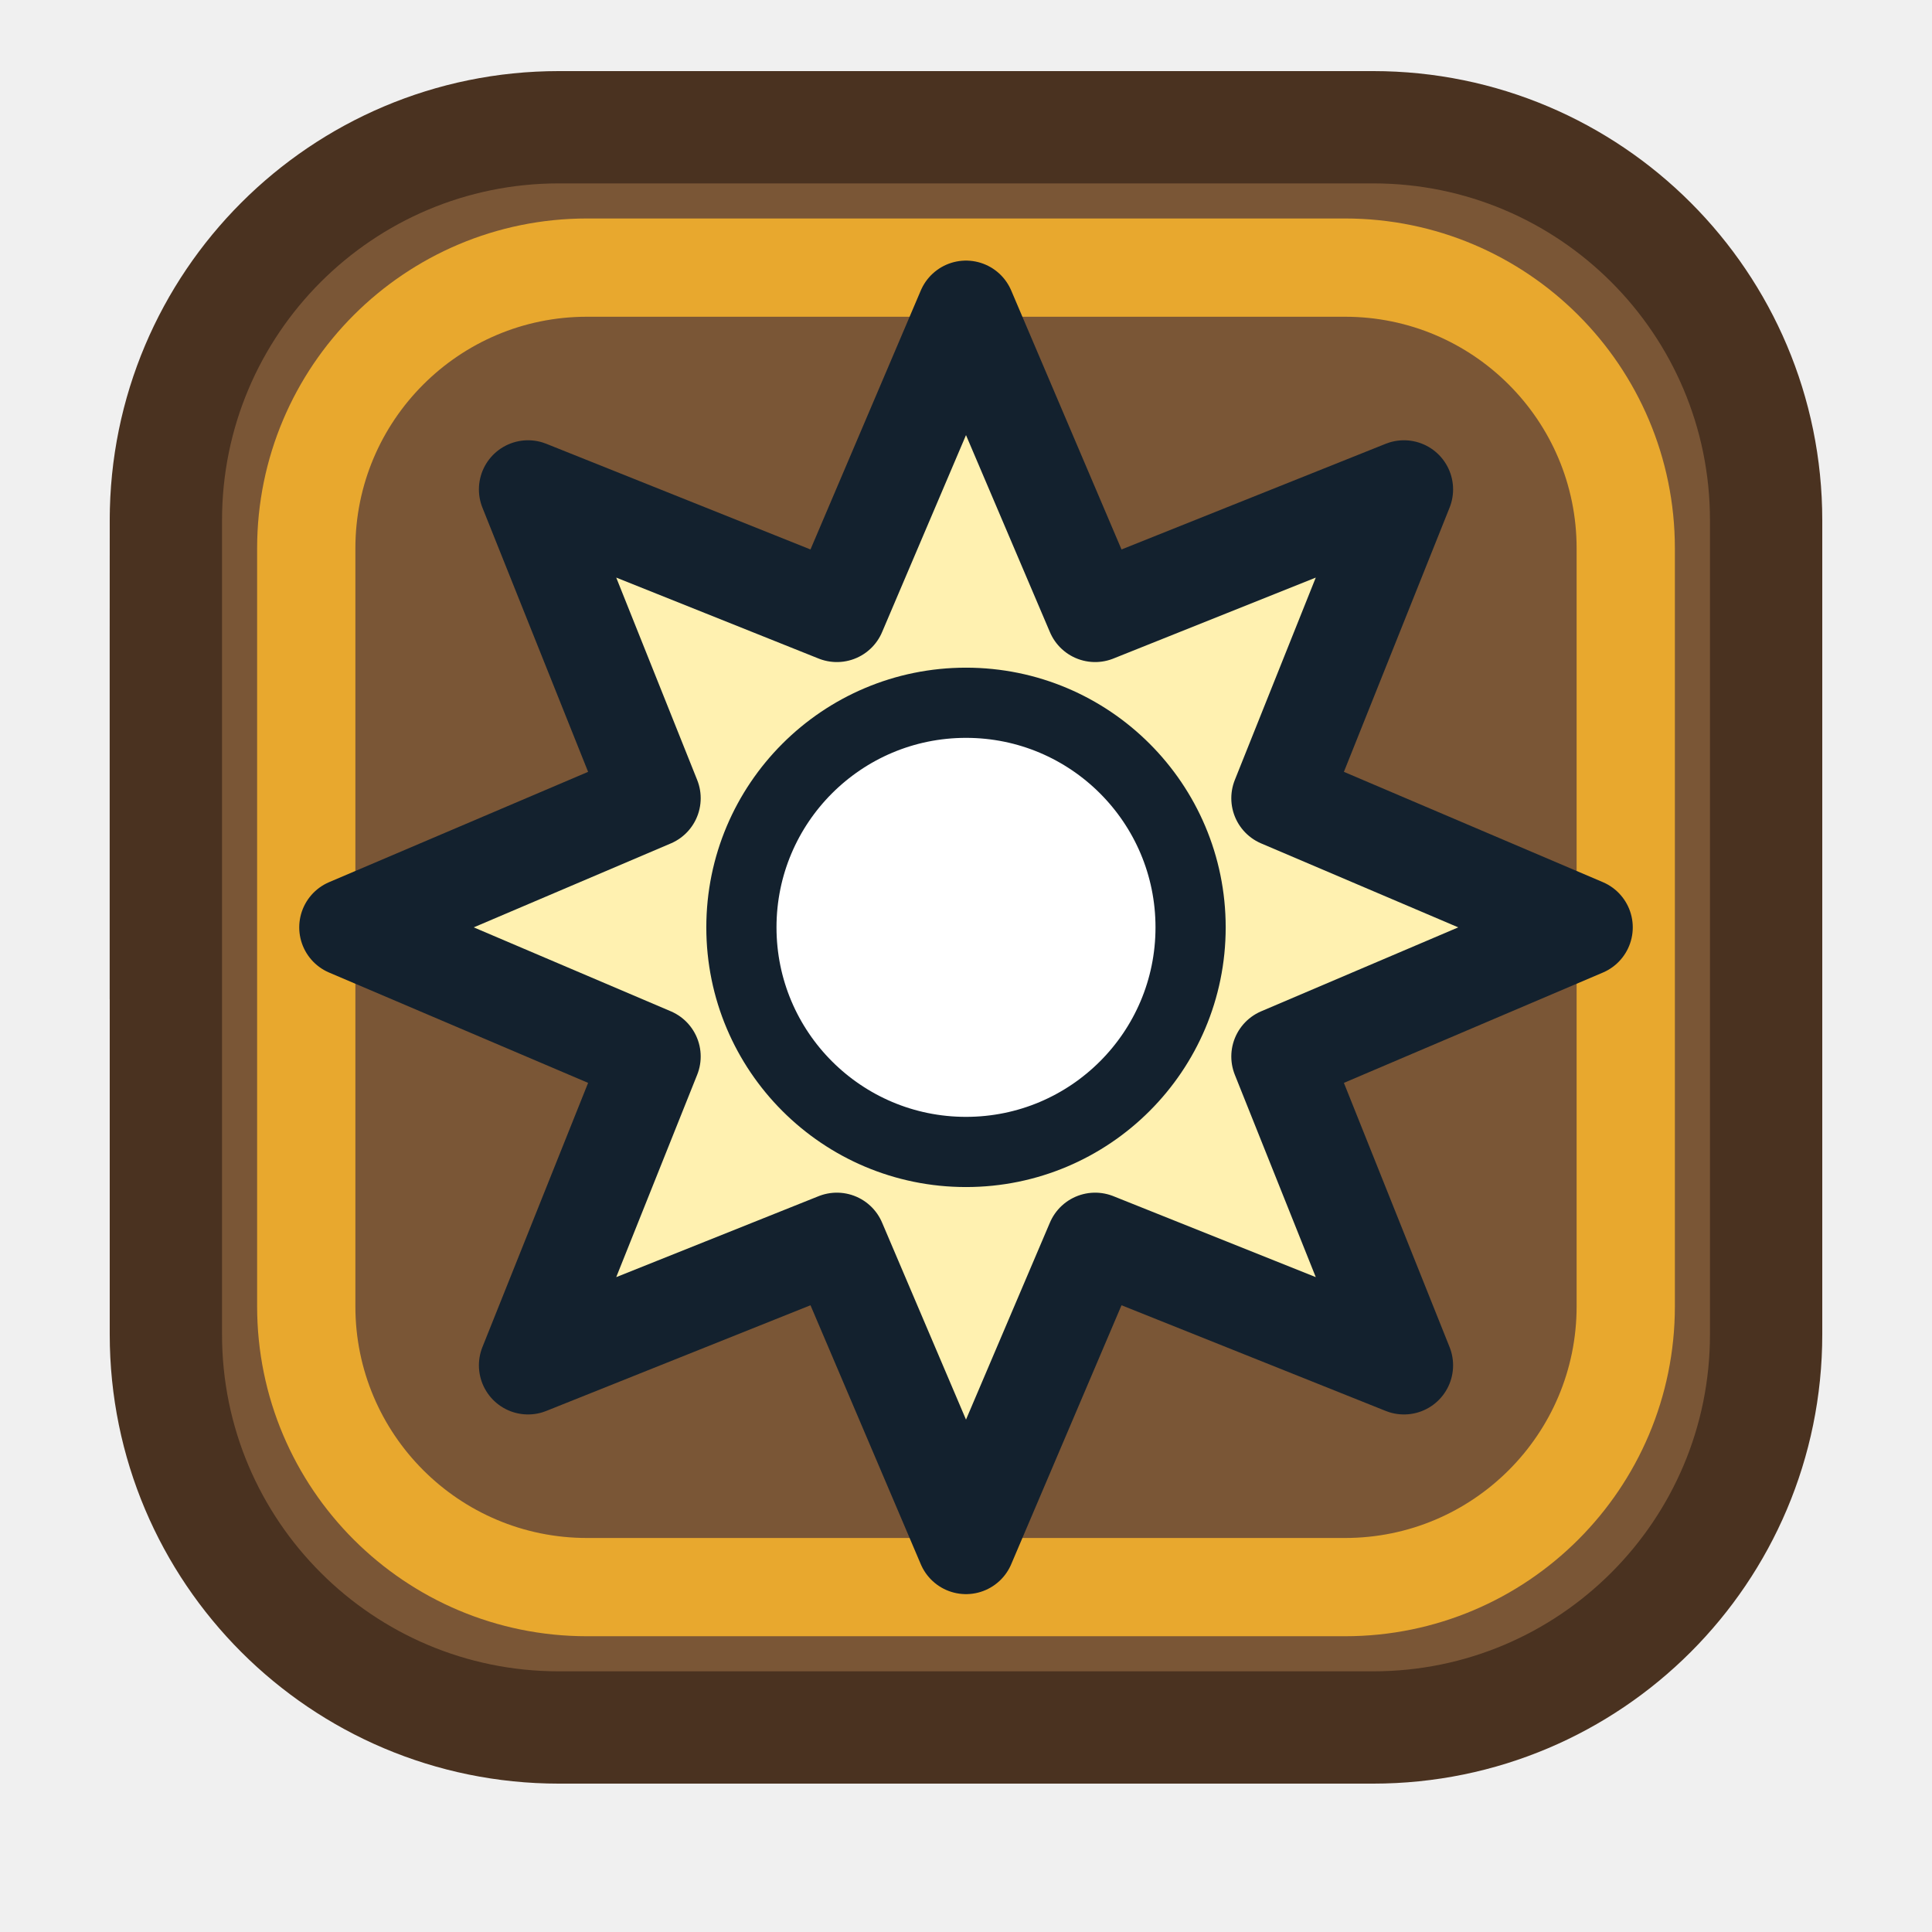
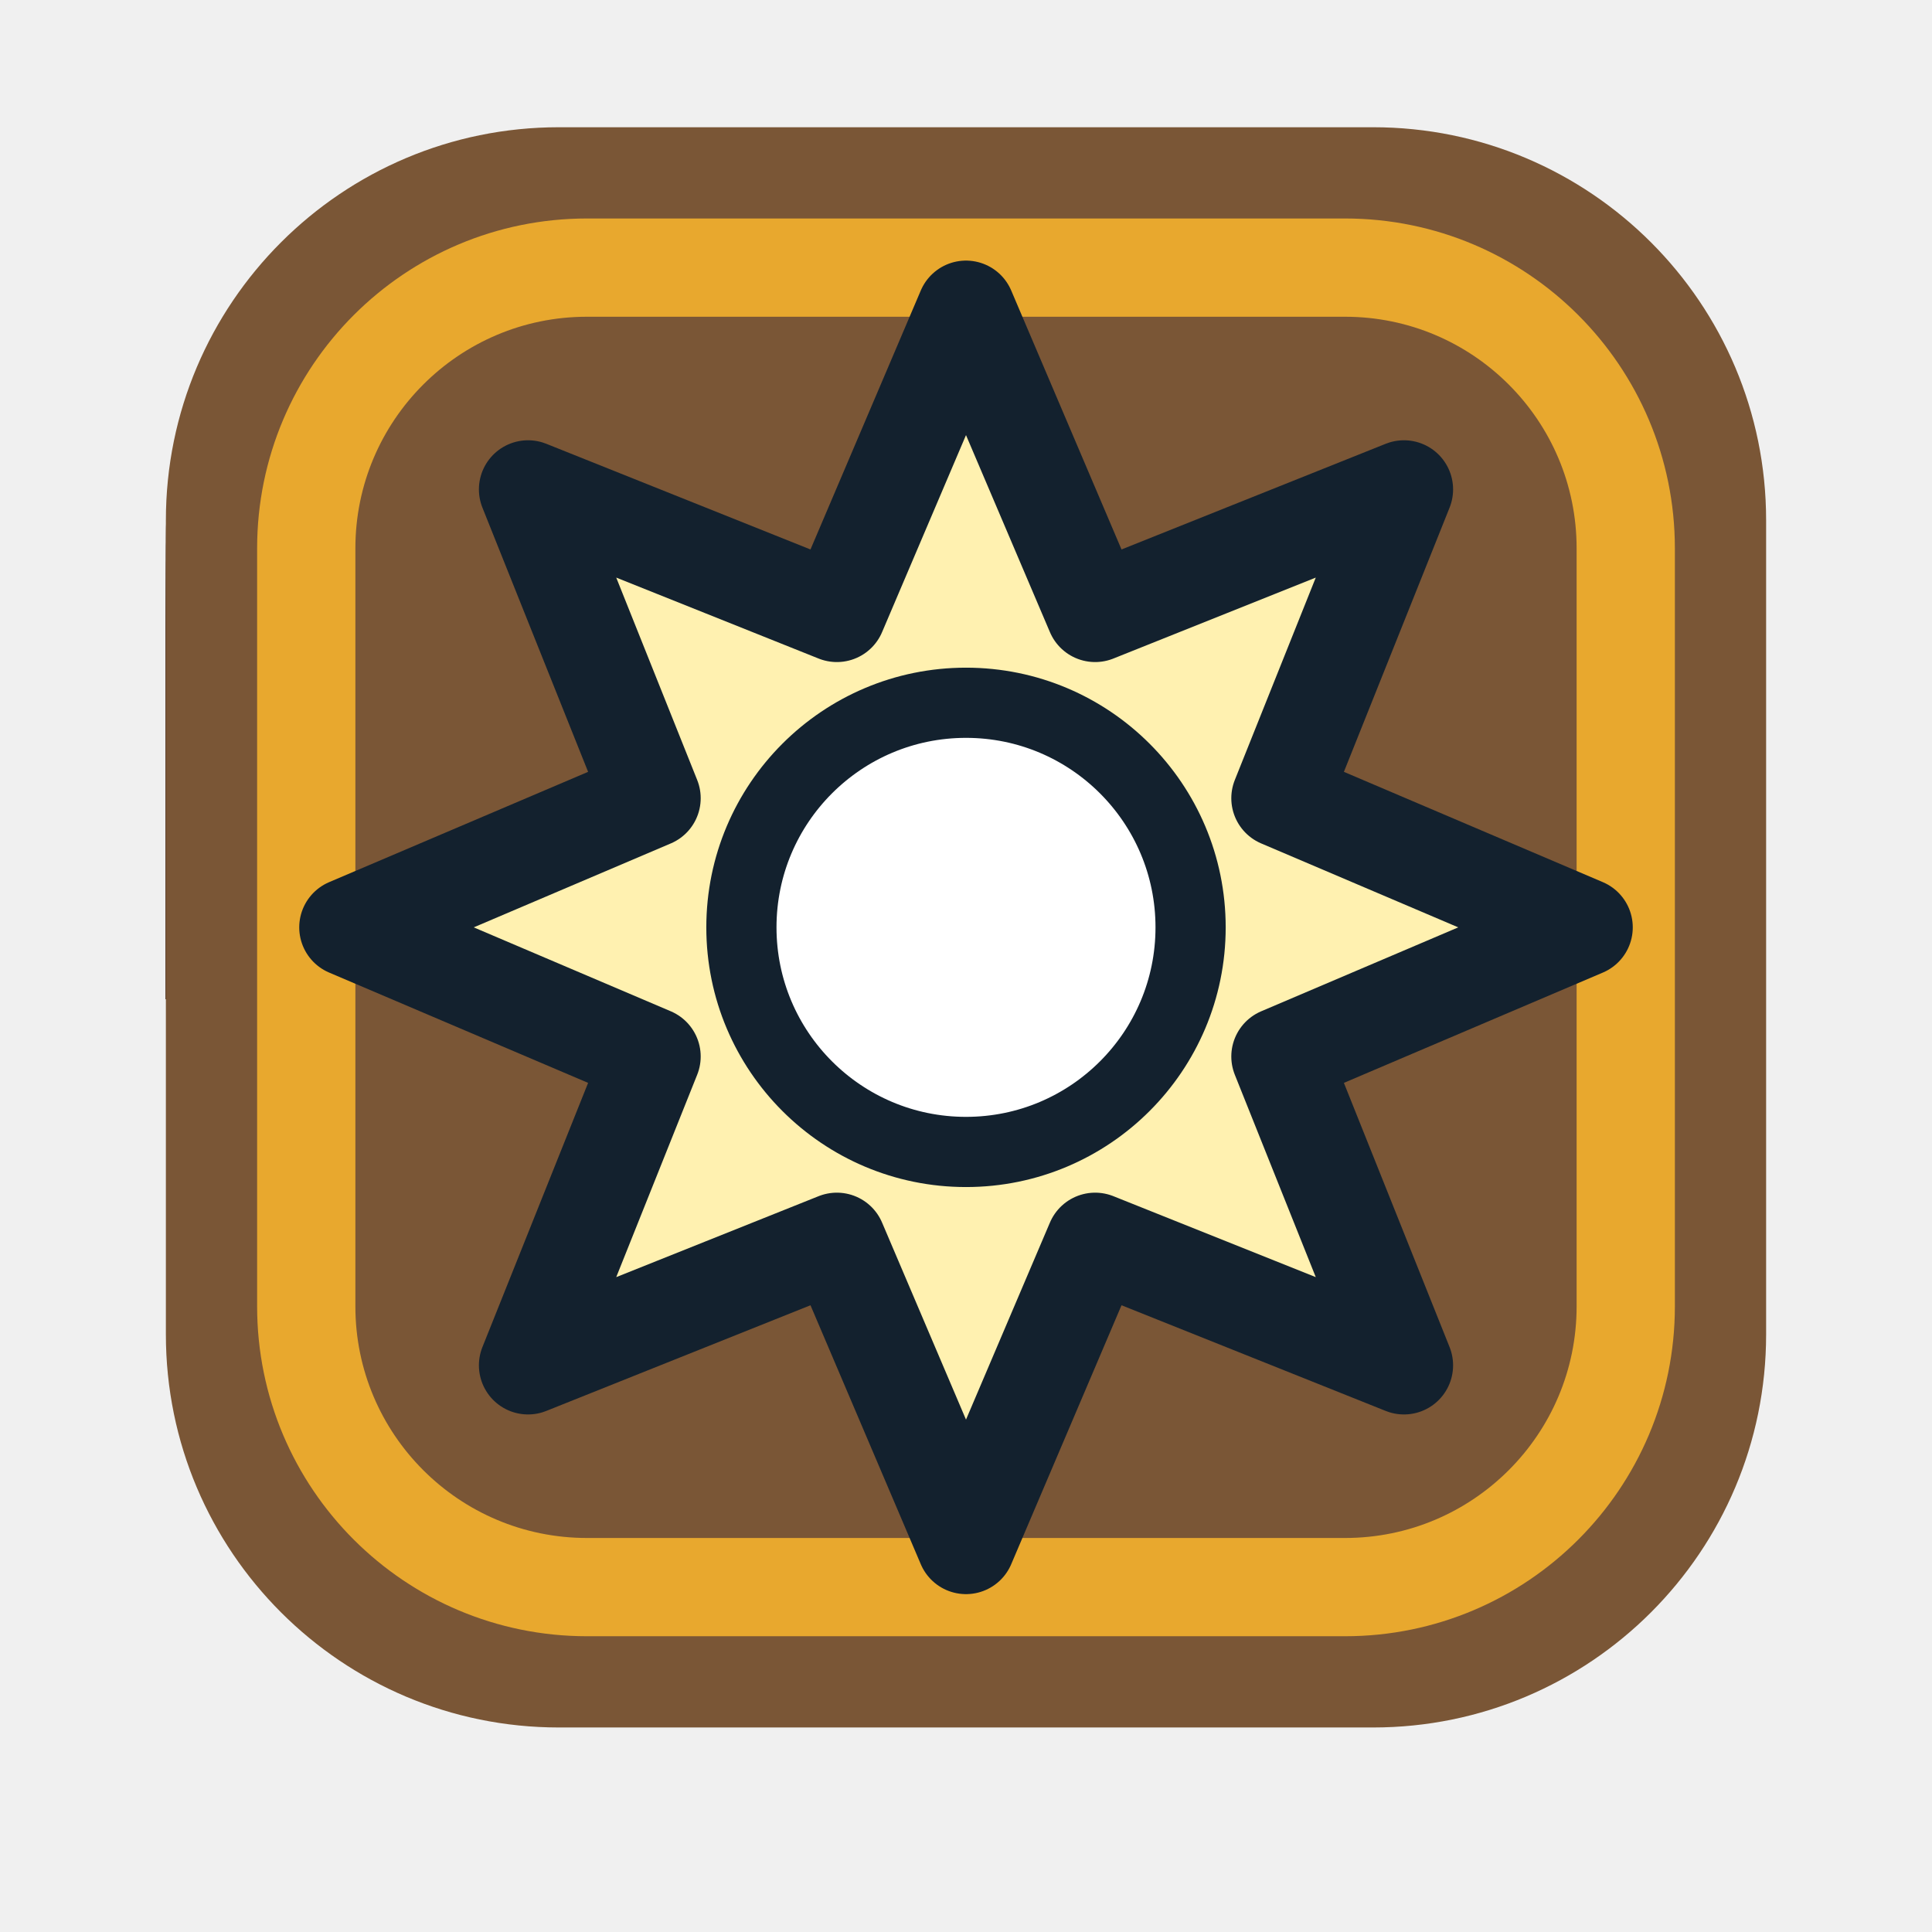
<svg xmlns="http://www.w3.org/2000/svg" viewBox="0 0 128 128" width="128" height="128">
  <defs>
    <filter id="dk" color-interpolation-filters="sRGB">
-       <feColorMatrix type="matrix" values="0.32 0 0 0 0  0 0.30 0 0 0  0 0 0.34 0 0  0 0 0 1 0" />
+       <feColorMatrix type="matrix" values="0.56 0 0 0 0  0 0.53 0 0 0  0 0 0.60 0 0  0 0 0 1 0" />
    </filter>
  </defs>
  <svg x="4.48" y="8.96" width="119.04" height="119.04" viewBox="0 0 64 64" filter="url(#dk)">
-     <rect x="3.5" y="3.5" width="57" height="57" rx="14" fill="#7a5636" stroke="#4a3220" stroke-width="4" />
+     <rect x="3.5" y="3.5" width="57" height="57" rx="14" fill="#7a5636" stroke="none" data-edge="none" />
    <rect x="8.5" y="8.5" width="47" height="47" rx="10" fill="none" stroke="#e8a82e" stroke-width="3.5" />
    <g fill="#fff1b0" stroke="#13212e" stroke-width="3.5" stroke-linejoin="round" stroke-linecap="round">
      <path d="M32.0 10.0 L36.6 20.8 L47.6 16.4 L43.2 27.4 L54.0 32.0 L43.2 36.6 L47.6 47.6 L36.6 43.2 L32.0 54.0 L27.4 43.2 L16.4 47.6 L20.8 36.6 L10.0 32.0 L20.8 27.4 L16.4 16.4 L27.4 20.8 Z" />
    </g>
    <g fill="#ffffff" stroke="#13212e" stroke-width="2.5" stroke-linejoin="round" stroke-linecap="round">
      <circle cx="32" cy="32" r="8" />
    </g>
  </svg>
  <svg x="4.48" y="7.79" width="119.04" height="119.04" viewBox="0 0 64 64" filter="url(#dk)">
-     <rect x="3.5" y="3.5" width="57" height="57" rx="14" fill="#7a5636" stroke="#4a3220" stroke-width="4" />
+     <rect x="3.5" y="3.5" width="57" height="57" rx="14" fill="#7a5636" stroke="none" data-edge="none" />
    <rect x="8.5" y="8.5" width="47" height="47" rx="10" fill="none" stroke="#e8a82e" stroke-width="3.5" />
    <g fill="#fff1b0" stroke="#13212e" stroke-width="3.5" stroke-linejoin="round" stroke-linecap="round">
      <path d="M32.0 10.0 L36.6 20.8 L47.6 16.4 L43.2 27.4 L54.0 32.0 L43.2 36.6 L47.6 47.6 L36.6 43.2 L32.0 54.0 L27.4 43.2 L16.4 47.6 L20.8 36.6 L10.0 32.0 L20.8 27.4 L16.4 16.4 L27.4 20.8 Z" />
    </g>
    <g fill="#ffffff" stroke="#13212e" stroke-width="2.5" stroke-linejoin="round" stroke-linecap="round">
      <circle cx="32" cy="32" r="8" />
    </g>
  </svg>
  <svg x="4.48" y="6.61" width="119.04" height="119.04" viewBox="0 0 64 64" filter="url(#dk)">
-     <rect x="3.5" y="3.5" width="57" height="57" rx="14" fill="#7a5636" stroke="#4a3220" stroke-width="4" />
+     <rect x="3.5" y="3.5" width="57" height="57" rx="14" fill="#7a5636" stroke="none" data-edge="none" />
    <rect x="8.5" y="8.5" width="47" height="47" rx="10" fill="none" stroke="#e8a82e" stroke-width="3.5" />
    <g fill="#fff1b0" stroke="#13212e" stroke-width="3.5" stroke-linejoin="round" stroke-linecap="round">
      <path d="M32.0 10.0 L36.6 20.8 L47.6 16.4 L43.2 27.4 L54.0 32.0 L43.2 36.6 L47.6 47.6 L36.6 43.2 L32.0 54.0 L27.4 43.2 L16.4 47.6 L20.8 36.6 L10.0 32.0 L20.8 27.4 L16.4 16.4 L27.4 20.8 Z" />
    </g>
    <g fill="#ffffff" stroke="#13212e" stroke-width="2.5" stroke-linejoin="round" stroke-linecap="round">
      <circle cx="32" cy="32" r="8" />
    </g>
  </svg>
  <svg x="4.48" y="5.44" width="119.04" height="119.04" viewBox="0 0 64 64" filter="url(#dk)">
-     <rect x="3.5" y="3.5" width="57" height="57" rx="14" fill="#7a5636" stroke="#4a3220" stroke-width="4" />
+     <rect x="3.5" y="3.5" width="57" height="57" rx="14" fill="#7a5636" stroke="none" data-edge="none" />
    <rect x="8.5" y="8.5" width="47" height="47" rx="10" fill="none" stroke="#e8a82e" stroke-width="3.5" />
    <g fill="#fff1b0" stroke="#13212e" stroke-width="3.5" stroke-linejoin="round" stroke-linecap="round">
      <path d="M32.0 10.0 L36.6 20.8 L47.6 16.4 L43.2 27.4 L54.0 32.0 L43.2 36.6 L47.6 47.6 L36.6 43.2 L32.0 54.0 L27.4 43.2 L16.4 47.6 L20.8 36.6 L10.0 32.0 L20.8 27.4 L16.4 16.4 L27.4 20.8 Z" />
    </g>
    <g fill="#ffffff" stroke="#13212e" stroke-width="2.5" stroke-linejoin="round" stroke-linecap="round">
      <circle cx="32" cy="32" r="8" />
    </g>
  </svg>
  <svg x="4.48" y="4.27" width="119.04" height="119.04" viewBox="0 0 64 64" filter="url(#dk)">
-     <rect x="3.5" y="3.5" width="57" height="57" rx="14" fill="#7a5636" stroke="#4a3220" stroke-width="4" />
+     <rect x="3.5" y="3.5" width="57" height="57" rx="14" fill="#7a5636" stroke="none" data-edge="none" />
    <rect x="8.5" y="8.5" width="47" height="47" rx="10" fill="none" stroke="#e8a82e" stroke-width="3.5" />
    <g fill="#fff1b0" stroke="#13212e" stroke-width="3.5" stroke-linejoin="round" stroke-linecap="round">
      <path d="M32.0 10.0 L36.6 20.8 L47.6 16.4 L43.2 27.4 L54.0 32.0 L43.2 36.6 L47.6 47.6 L36.6 43.2 L32.0 54.0 L27.4 43.2 L16.4 47.6 L20.8 36.6 L10.0 32.0 L20.8 27.4 L16.4 16.4 L27.4 20.8 Z" />
    </g>
    <g fill="#ffffff" stroke="#13212e" stroke-width="2.5" stroke-linejoin="round" stroke-linecap="round">
      <circle cx="32" cy="32" r="8" />
    </g>
  </svg>
  <svg x="4.48" y="3.09" width="119.04" height="119.04" viewBox="0 0 64 64" filter="url(#dk)">
-     <rect x="3.5" y="3.5" width="57" height="57" rx="14" fill="#7a5636" stroke="#4a3220" stroke-width="4" />
+     <rect x="3.5" y="3.5" width="57" height="57" rx="14" fill="#7a5636" stroke="none" data-edge="none" />
    <rect x="8.5" y="8.5" width="47" height="47" rx="10" fill="none" stroke="#e8a82e" stroke-width="3.5" />
    <g fill="#fff1b0" stroke="#13212e" stroke-width="3.5" stroke-linejoin="round" stroke-linecap="round">
      <path d="M32.0 10.0 L36.6 20.8 L47.6 16.4 L43.2 27.4 L54.0 32.0 L43.2 36.6 L47.6 47.6 L36.6 43.2 L32.0 54.0 L27.4 43.2 L16.4 47.6 L20.8 36.6 L10.0 32.0 L20.8 27.4 L16.4 16.4 L27.4 20.8 Z" />
    </g>
    <g fill="#ffffff" stroke="#13212e" stroke-width="2.5" stroke-linejoin="round" stroke-linecap="round">
      <circle cx="32" cy="32" r="8" />
    </g>
  </svg>
  <svg x="4.48" y="1.92" width="119.04" height="119.04" viewBox="0 0 64 64">
-     <rect x="3.5" y="3.5" width="57" height="57" rx="14" fill="#7a5636" stroke="#4a3220" stroke-width="4" />
+     <rect x="3.5" y="3.5" width="57" height="57" rx="14" fill="#7a5636" stroke="none" data-edge="none" />
    <rect x="8.5" y="8.5" width="47" height="47" rx="10" fill="none" stroke="#e8a82e" stroke-width="3.5" />
    <g fill="#fff1b0" stroke="#13212e" stroke-width="3.5" stroke-linejoin="round" stroke-linecap="round">
      <path d="M32.0 10.0 L36.6 20.8 L47.6 16.4 L43.2 27.4 L54.0 32.0 L43.2 36.6 L47.6 47.6 L36.6 43.2 L32.0 54.0 L27.4 43.2 L16.4 47.6 L20.8 36.6 L10.0 32.0 L20.8 27.4 L16.4 16.4 L27.4 20.8 Z" />
    </g>
    <g fill="#ffffff" stroke="#13212e" stroke-width="2.5" stroke-linejoin="round" stroke-linecap="round">
      <circle cx="32" cy="32" r="8" />
    </g>
  </svg>
</svg>
